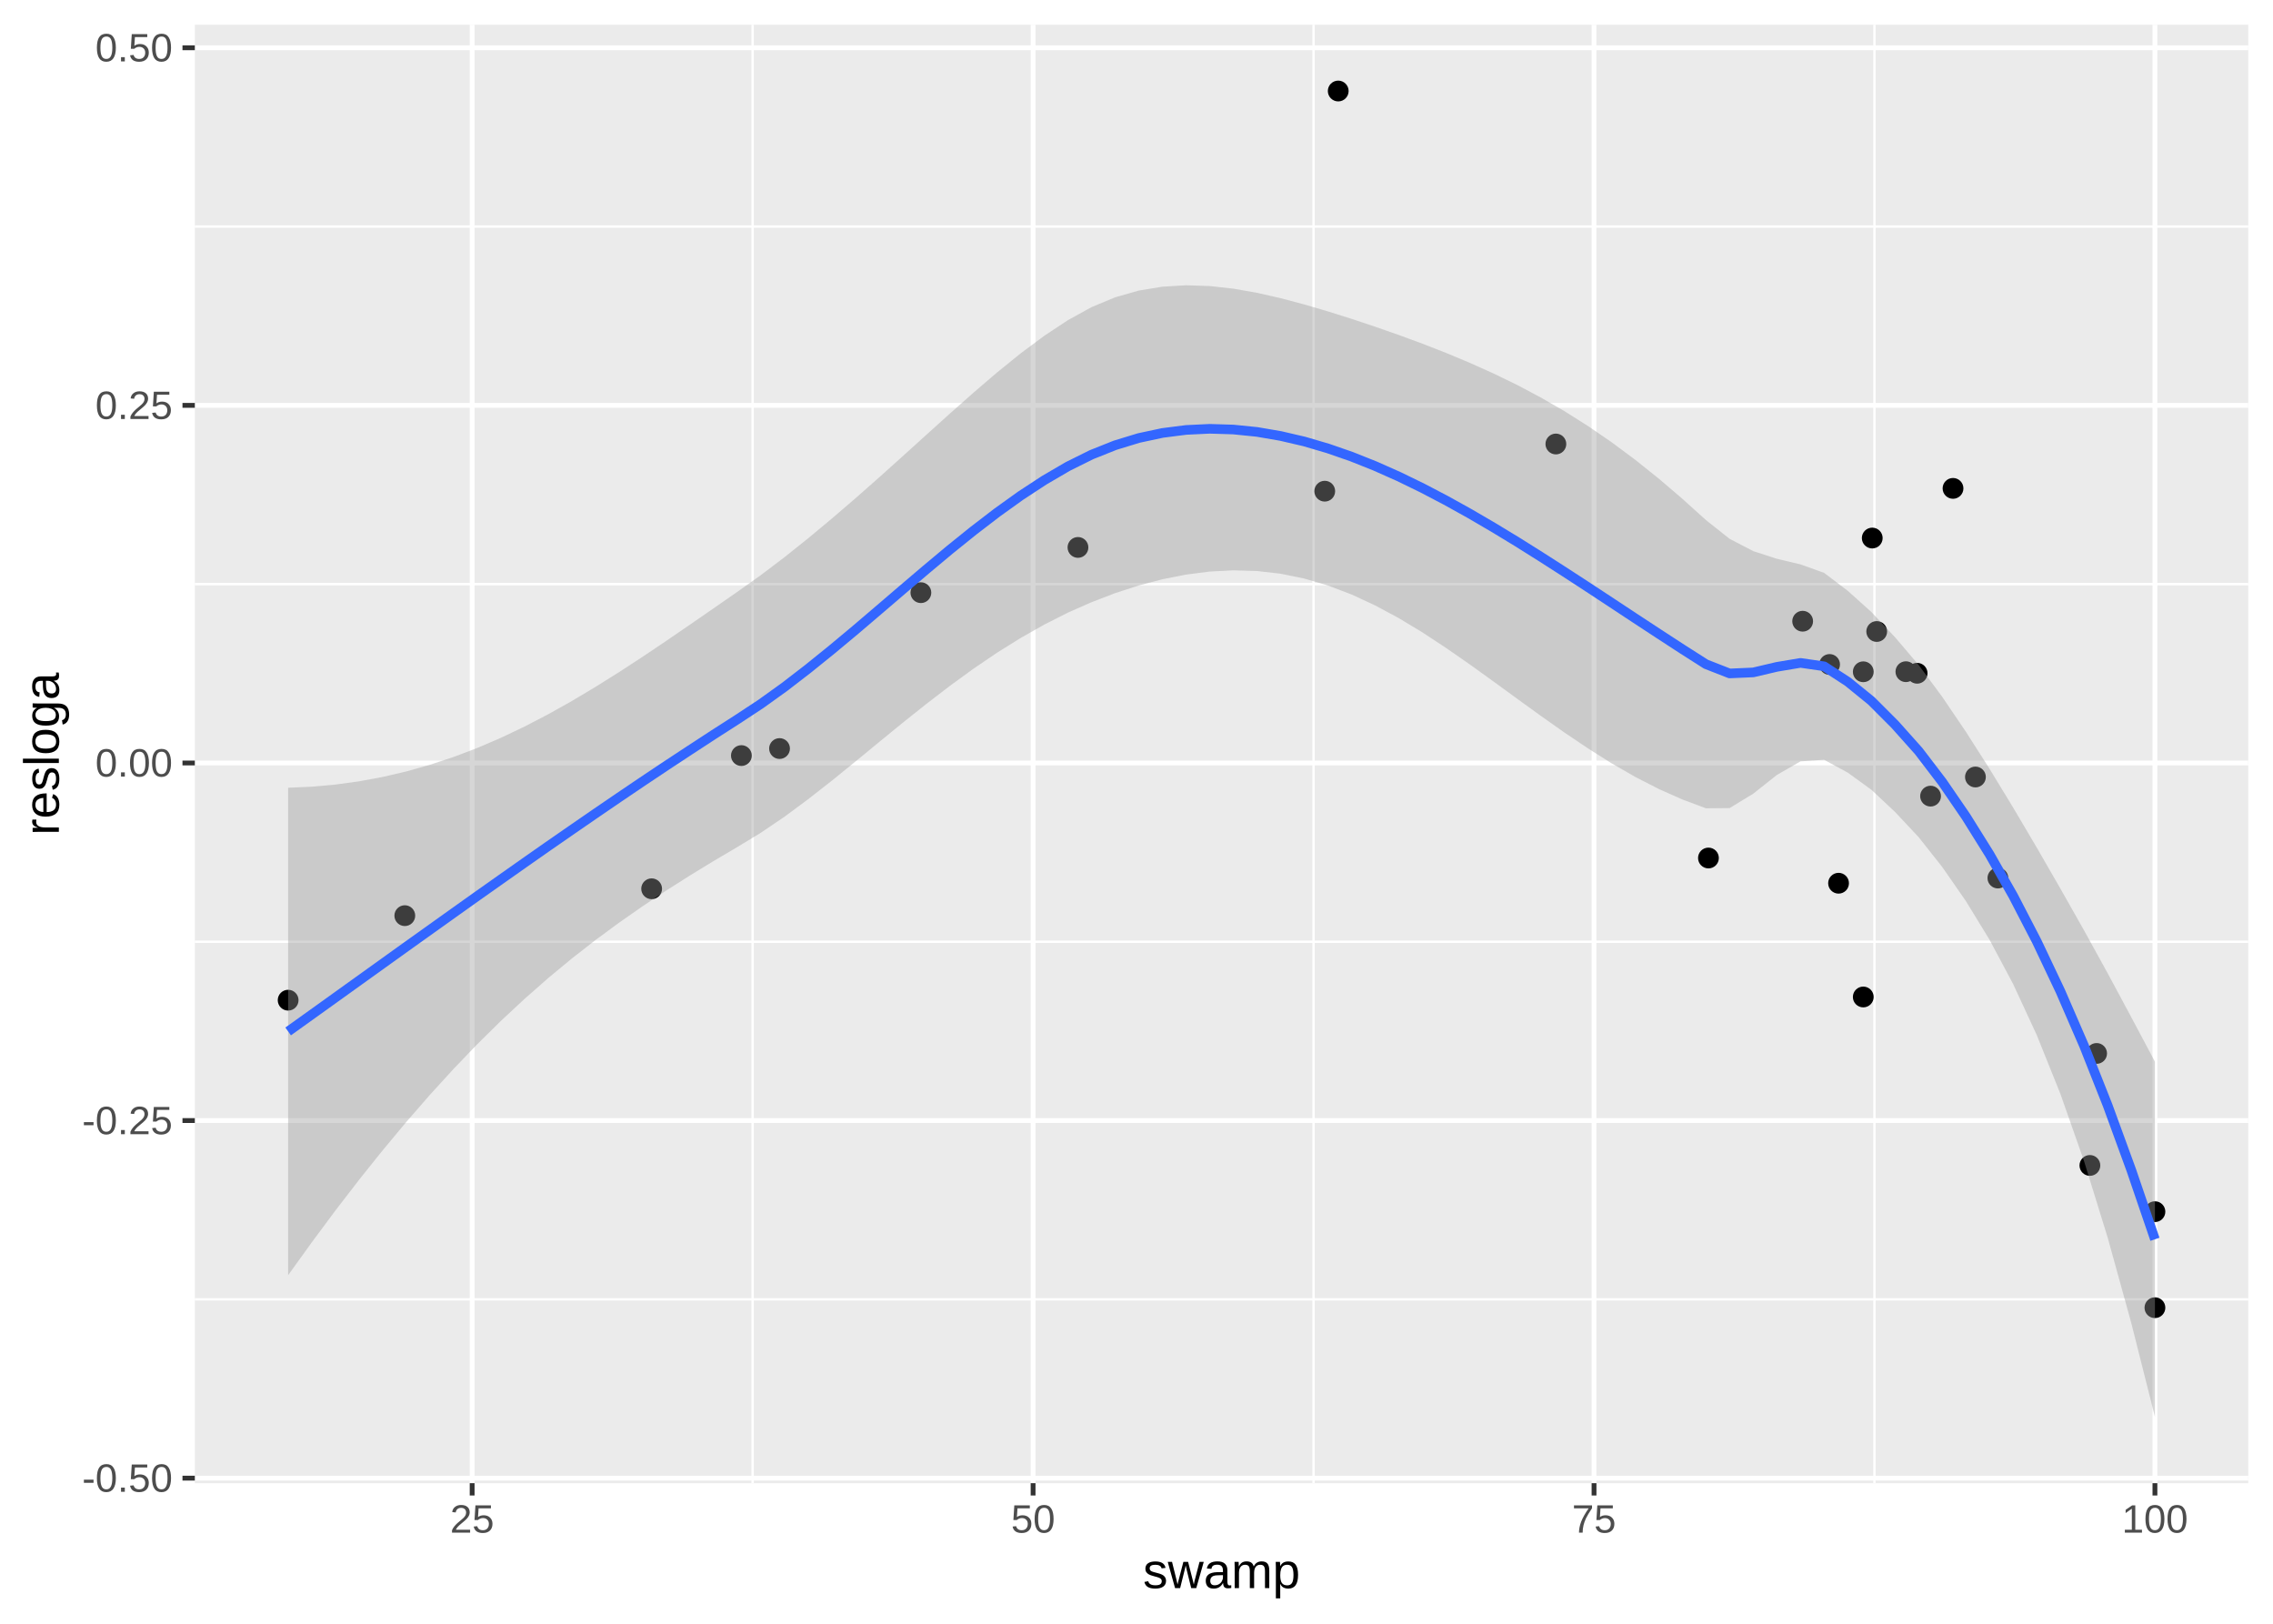
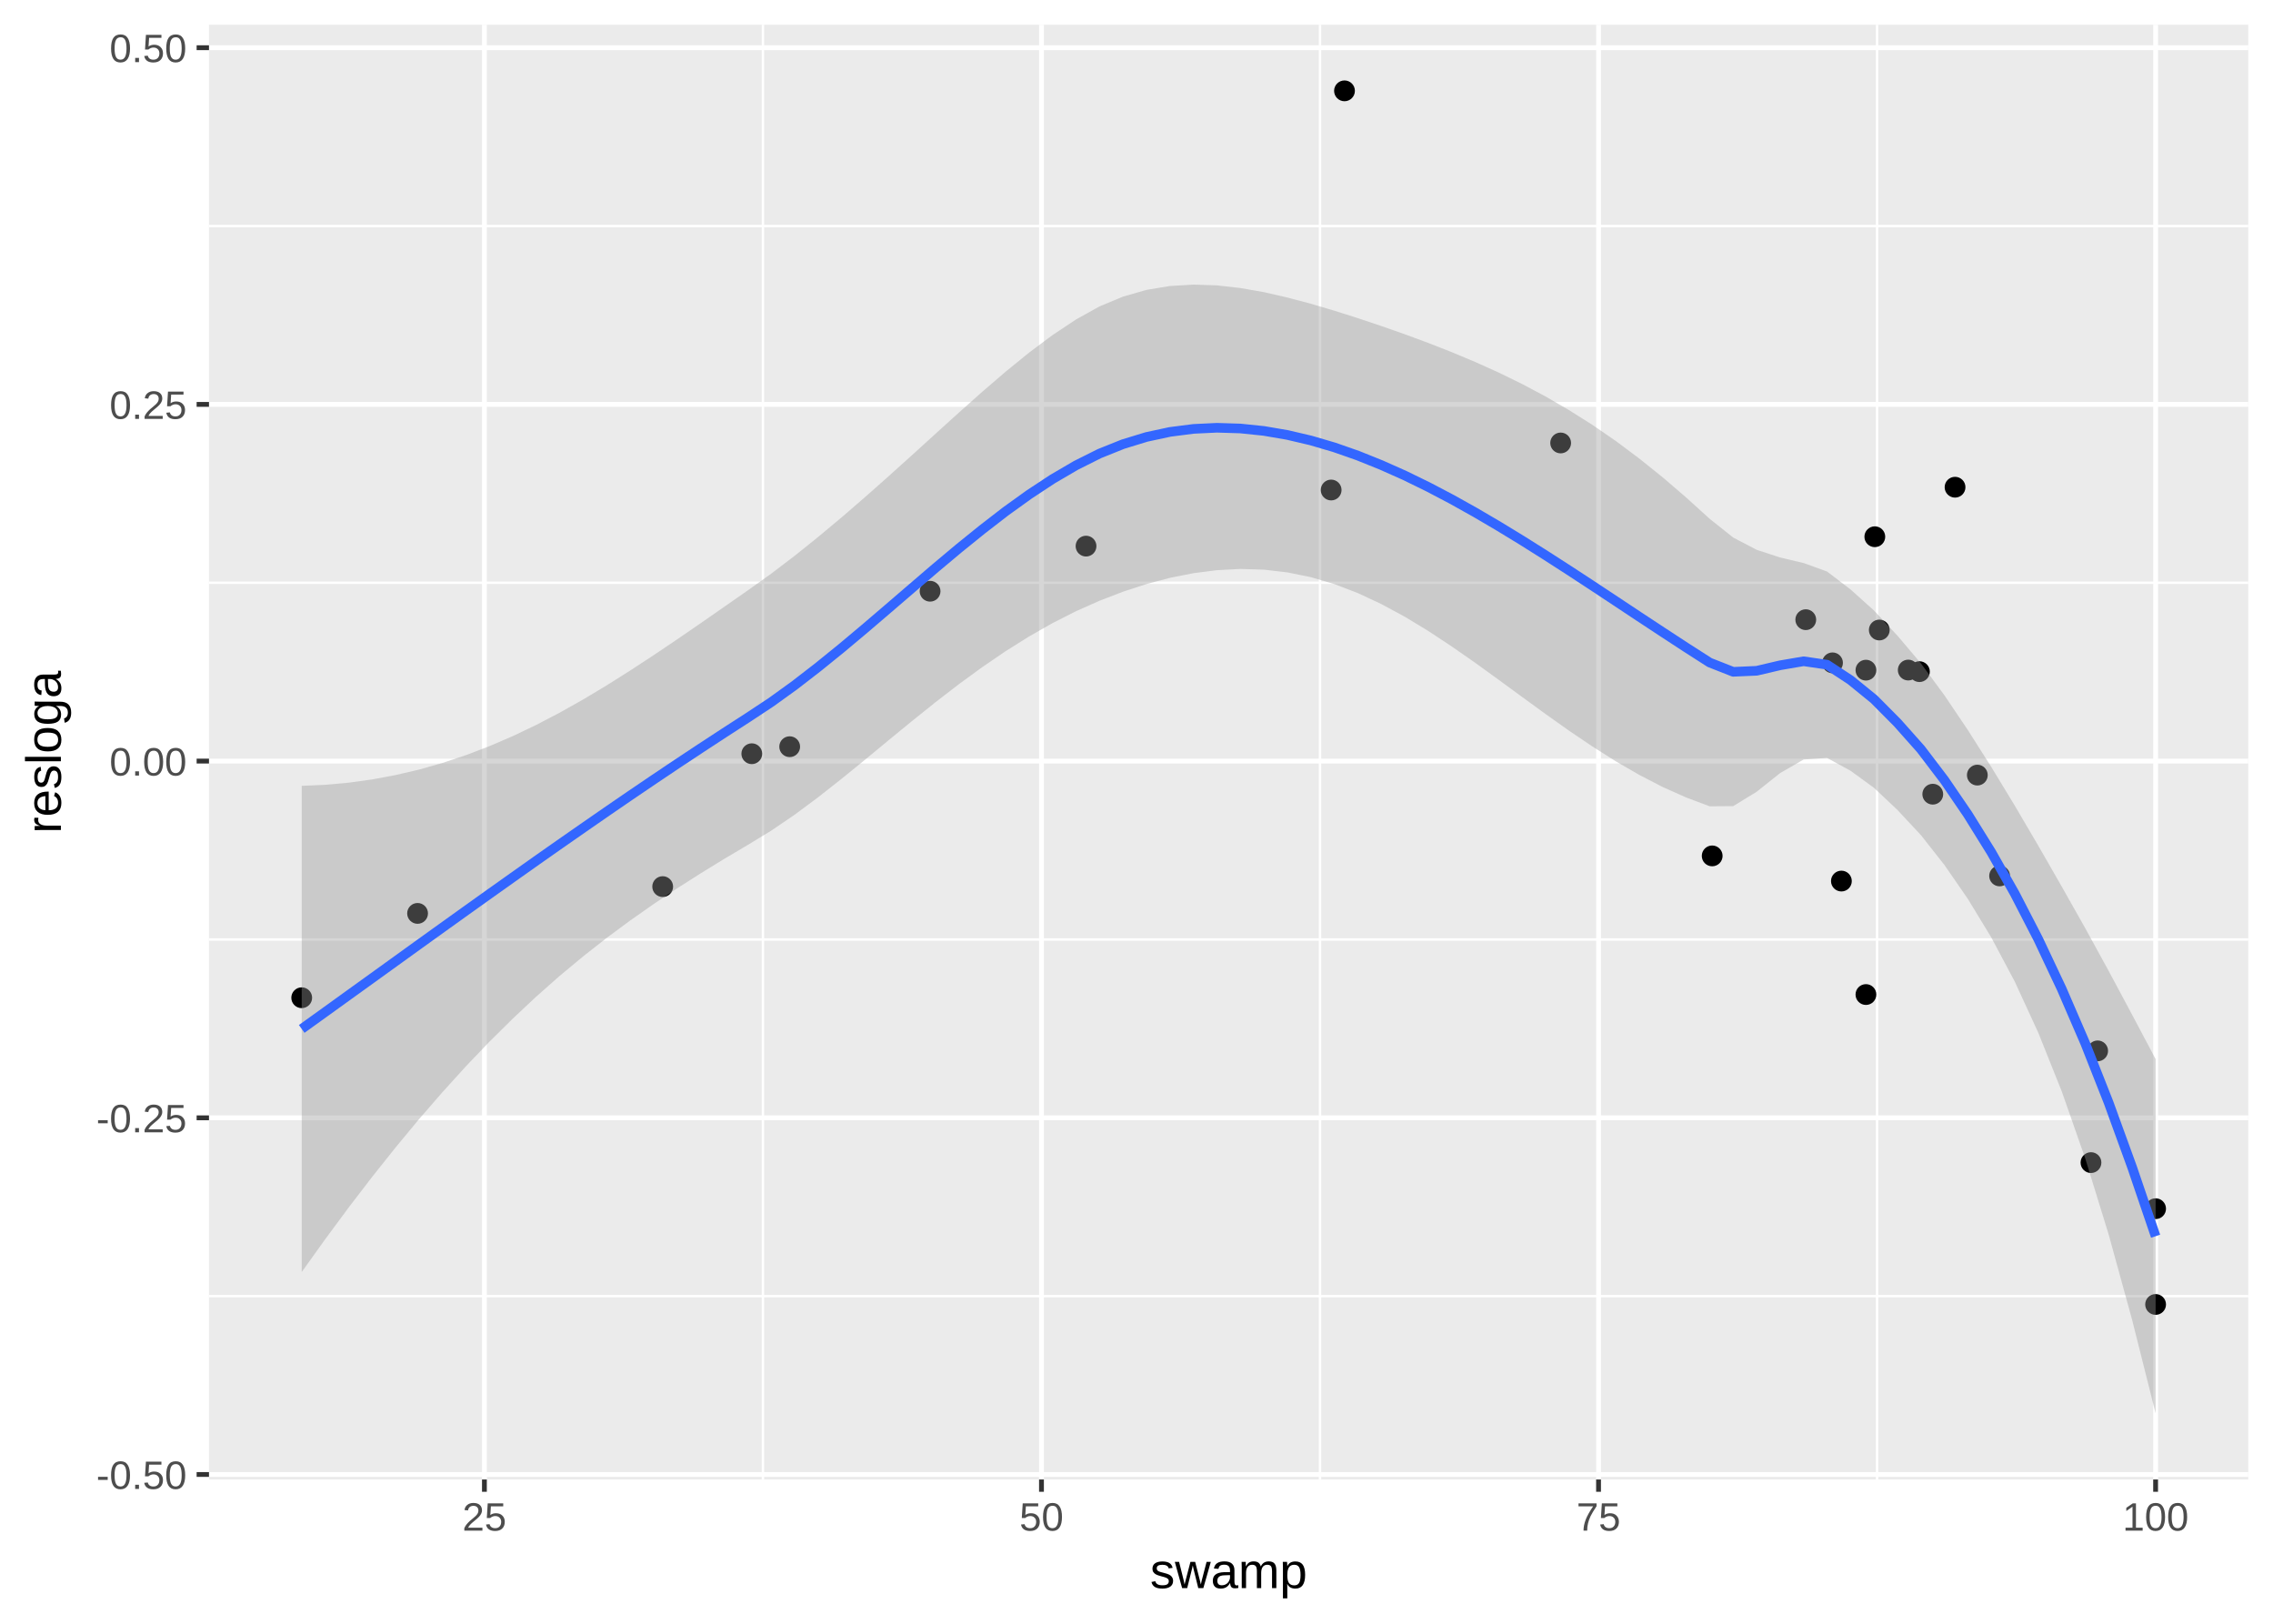
- <svg xmlns="http://www.w3.org/2000/svg" viewBox="0 0 504.00 360.00">
+ <svg xmlns="http://www.w3.org/2000/svg" class="svglite" width="504.00pt" height="360.00pt" viewBox="0 0 504.00 360.00">
  <defs>
    <style type="text/css">
-     line, polyline, polygon, path, rect, circle {
+     .svglite line, .svglite polyline, .svglite polygon, .svglite path, .svglite rect, .svglite circle {
      fill: none;
      stroke: #000000;
      stroke-linecap: round;
      stroke-linejoin: round;
      stroke-miterlimit: 10.00;
    }
  </style>
  </defs>
  <rect width="100%" height="100%" style="stroke: none; fill: #FFFFFF;" />
-   <rect x="0.00" y="0.00" width="504.00" height="360.00" style="stroke-width: 1.07; stroke: #FFFFFF; fill: #FFFFFF;" />
  <defs>
-     <clipPath id="cpNDMuMjB8NDk4LjUyfDMyOC44M3w1LjQ4">
-       <rect x="43.20" y="5.48" width="455.32" height="323.35" />
-     </clipPath>
-   </defs>
-   <rect x="43.20" y="5.48" width="455.32" height="323.35" style="stroke-width: 1.07; stroke: none; fill: #EBEBEB;" clip-path="url(#cpNDMuMjB8NDk4LjUyfDMyOC44M3w1LjQ4)" />
-   <polyline points="43.20,288.08 498.52,288.08 " style="stroke-width: 0.53; stroke: #FFFFFF; stroke-linecap: butt;" clip-path="url(#cpNDMuMjB8NDk4LjUyfDMyOC44M3w1LjQ4)" />
-   <polyline points="43.20,208.80 498.52,208.80 " style="stroke-width: 0.53; stroke: #FFFFFF; stroke-linecap: butt;" clip-path="url(#cpNDMuMjB8NDk4LjUyfDMyOC44M3w1LjQ4)" />
-   <polyline points="43.20,129.51 498.52,129.51 " style="stroke-width: 0.53; stroke: #FFFFFF; stroke-linecap: butt;" clip-path="url(#cpNDMuMjB8NDk4LjUyfDMyOC44M3w1LjQ4)" />
-   <polyline points="43.20,50.23 498.52,50.23 " style="stroke-width: 0.53; stroke: #FFFFFF; stroke-linecap: butt;" clip-path="url(#cpNDMuMjB8NDk4LjUyfDMyOC44M3w1LjQ4)" />
-   <polyline points="166.88,328.83 166.88,5.48 " style="stroke-width: 0.53; stroke: #FFFFFF; stroke-linecap: butt;" clip-path="url(#cpNDMuMjB8NDk4LjUyfDMyOC44M3w1LjQ4)" />
-   <polyline points="291.26,328.83 291.26,5.48 " style="stroke-width: 0.53; stroke: #FFFFFF; stroke-linecap: butt;" clip-path="url(#cpNDMuMjB8NDk4LjUyfDMyOC44M3w1LjQ4)" />
-   <polyline points="415.63,328.83 415.63,5.48 " style="stroke-width: 0.53; stroke: #FFFFFF; stroke-linecap: butt;" clip-path="url(#cpNDMuMjB8NDk4LjUyfDMyOC44M3w1LjQ4)" />
-   <polyline points="43.20,327.72 498.52,327.72 " style="stroke-width: 1.07; stroke: #FFFFFF; stroke-linecap: butt;" clip-path="url(#cpNDMuMjB8NDk4LjUyfDMyOC44M3w1LjQ4)" />
-   <polyline points="43.20,248.44 498.52,248.44 " style="stroke-width: 1.07; stroke: #FFFFFF; stroke-linecap: butt;" clip-path="url(#cpNDMuMjB8NDk4LjUyfDMyOC44M3w1LjQ4)" />
-   <polyline points="43.20,169.16 498.52,169.16 " style="stroke-width: 1.07; stroke: #FFFFFF; stroke-linecap: butt;" clip-path="url(#cpNDMuMjB8NDk4LjUyfDMyOC44M3w1LjQ4)" />
-   <polyline points="43.20,89.87 498.52,89.87 " style="stroke-width: 1.07; stroke: #FFFFFF; stroke-linecap: butt;" clip-path="url(#cpNDMuMjB8NDk4LjUyfDMyOC44M3w1LjQ4)" />
-   <polyline points="43.20,10.59 498.52,10.59 " style="stroke-width: 1.07; stroke: #FFFFFF; stroke-linecap: butt;" clip-path="url(#cpNDMuMjB8NDk4LjUyfDMyOC44M3w1LjQ4)" />
-   <polyline points="104.69,328.83 104.69,5.48 " style="stroke-width: 1.07; stroke: #FFFFFF; stroke-linecap: butt;" clip-path="url(#cpNDMuMjB8NDk4LjUyfDMyOC44M3w1LjQ4)" />
-   <polyline points="229.07,328.83 229.07,5.48 " style="stroke-width: 1.07; stroke: #FFFFFF; stroke-linecap: butt;" clip-path="url(#cpNDMuMjB8NDk4LjUyfDMyOC44M3w1LjQ4)" />
-   <polyline points="353.45,328.83 353.45,5.48 " style="stroke-width: 1.07; stroke: #FFFFFF; stroke-linecap: butt;" clip-path="url(#cpNDMuMjB8NDk4LjUyfDMyOC44M3w1LjQ4)" />
-   <polyline points="477.82,328.83 477.82,5.48 " style="stroke-width: 1.07; stroke: #FFFFFF; stroke-linecap: butt;" clip-path="url(#cpNDMuMjB8NDk4LjUyfDMyOC44M3w1LjQ4)" />
-   <circle cx="425.09" cy="149.27" r="1.95" style="stroke-width: 0.71; fill: #000000;" clip-path="url(#cpNDMuMjB8NDk4LjUyfDMyOC44M3w1LjQ4)" />
-   <circle cx="422.60" cy="148.92" r="1.95" style="stroke-width: 0.71; fill: #000000;" clip-path="url(#cpNDMuMjB8NDk4LjUyfDMyOC44M3w1LjQ4)" />
-   <circle cx="463.40" cy="258.39" r="1.95" style="stroke-width: 0.71; fill: #000000;" clip-path="url(#cpNDMuMjB8NDk4LjUyfDMyOC44M3w1LjQ4)" />
-   <circle cx="416.13" cy="140.01" r="1.95" style="stroke-width: 0.71; fill: #000000;" clip-path="url(#cpNDMuMjB8NDk4LjUyfDMyOC44M3w1LjQ4)" />
-   <circle cx="477.82" cy="268.64" r="1.95" style="stroke-width: 0.71; fill: #000000;" clip-path="url(#cpNDMuMjB8NDk4LjUyfDMyOC44M3w1LjQ4)" />
-   <circle cx="172.85" cy="165.96" r="1.95" style="stroke-width: 0.71; fill: #000000;" clip-path="url(#cpNDMuMjB8NDk4LjUyfDMyOC44M3w1LjQ4)" />
-   <circle cx="477.82" cy="289.93" r="1.95" style="stroke-width: 0.71; fill: #000000;" clip-path="url(#cpNDMuMjB8NDk4LjUyfDMyOC44M3w1LjQ4)" />
-   <circle cx="239.02" cy="121.37" r="1.95" style="stroke-width: 0.71; fill: #000000;" clip-path="url(#cpNDMuMjB8NDk4LjUyfDMyOC44M3w1LjQ4)" />
-   <circle cx="63.89" cy="221.75" r="1.95" style="stroke-width: 0.71; fill: #000000;" clip-path="url(#cpNDMuMjB8NDk4LjUyfDMyOC44M3w1LjQ4)" />
-   <circle cx="413.15" cy="221.04" r="1.95" style="stroke-width: 0.71; fill: #000000;" clip-path="url(#cpNDMuMjB8NDk4LjUyfDMyOC44M3w1LjQ4)" />
-   <circle cx="428.07" cy="176.51" r="1.95" style="stroke-width: 0.71; fill: #000000;" clip-path="url(#cpNDMuMjB8NDk4LjUyfDMyOC44M3w1LjQ4)" />
-   <circle cx="413.15" cy="148.94" r="1.95" style="stroke-width: 0.71; fill: #000000;" clip-path="url(#cpNDMuMjB8NDk4LjUyfDMyOC44M3w1LjQ4)" />
-   <circle cx="438.02" cy="172.27" r="1.95" style="stroke-width: 0.71; fill: #000000;" clip-path="url(#cpNDMuMjB8NDk4LjUyfDMyOC44M3w1LjQ4)" />
-   <circle cx="415.14" cy="119.29" r="1.95" style="stroke-width: 0.71; fill: #000000;" clip-path="url(#cpNDMuMjB8NDk4LjUyfDMyOC44M3w1LjQ4)" />
-   <circle cx="405.68" cy="147.32" r="1.95" style="stroke-width: 0.71; fill: #000000;" clip-path="url(#cpNDMuMjB8NDk4LjUyfDMyOC44M3w1LjQ4)" />
-   <circle cx="407.67" cy="195.82" r="1.95" style="stroke-width: 0.71; fill: #000000;" clip-path="url(#cpNDMuMjB8NDk4LjUyfDMyOC44M3w1LjQ4)" />
-   <circle cx="378.82" cy="190.23" r="1.95" style="stroke-width: 0.71; fill: #000000;" clip-path="url(#cpNDMuMjB8NDk4LjUyfDMyOC44M3w1LjQ4)" />
-   <circle cx="296.73" cy="20.18" r="1.95" style="stroke-width: 0.71; fill: #000000;" clip-path="url(#cpNDMuMjB8NDk4LjUyfDMyOC44M3w1LjQ4)" />
-   <circle cx="344.99" cy="98.44" r="1.95" style="stroke-width: 0.71; fill: #000000;" clip-path="url(#cpNDMuMjB8NDk4LjUyfDMyOC44M3w1LjQ4)" />
-   <circle cx="204.19" cy="131.40" r="1.95" style="stroke-width: 0.71; fill: #000000;" clip-path="url(#cpNDMuMjB8NDk4LjUyfDMyOC44M3w1LjQ4)" />
-   <circle cx="144.49" cy="197.05" r="1.95" style="stroke-width: 0.71; fill: #000000;" clip-path="url(#cpNDMuMjB8NDk4LjUyfDMyOC44M3w1LjQ4)" />
-   <circle cx="464.89" cy="233.56" r="1.95" style="stroke-width: 0.71; fill: #000000;" clip-path="url(#cpNDMuMjB8NDk4LjUyfDMyOC44M3w1LjQ4)" />
-   <circle cx="89.76" cy="203.01" r="1.95" style="stroke-width: 0.71; fill: #000000;" clip-path="url(#cpNDMuMjB8NDk4LjUyfDMyOC44M3w1LjQ4)" />
-   <circle cx="399.71" cy="137.73" r="1.95" style="stroke-width: 0.71; fill: #000000;" clip-path="url(#cpNDMuMjB8NDk4LjUyfDMyOC44M3w1LjQ4)" />
-   <circle cx="443.00" cy="194.67" r="1.95" style="stroke-width: 0.71; fill: #000000;" clip-path="url(#cpNDMuMjB8NDk4LjUyfDMyOC44M3w1LjQ4)" />
-   <circle cx="293.74" cy="108.90" r="1.95" style="stroke-width: 0.71; fill: #000000;" clip-path="url(#cpNDMuMjB8NDk4LjUyfDMyOC44M3w1LjQ4)" />
-   <circle cx="164.39" cy="167.52" r="1.95" style="stroke-width: 0.71; fill: #000000;" clip-path="url(#cpNDMuMjB8NDk4LjUyfDMyOC44M3w1LjQ4)" />
-   <circle cx="433.05" cy="108.28" r="1.95" style="stroke-width: 0.71; fill: #000000;" clip-path="url(#cpNDMuMjB8NDk4LjUyfDMyOC44M3w1LjQ4)" />
-   <polygon points="63.89,174.65 69.13,174.42 74.37,173.95 79.61,173.23 84.85,172.26 90.09,171.04 95.33,169.56 100.57,167.83 105.81,165.84 111.05,163.59 116.29,161.10 121.53,158.37 126.77,155.44 132.01,152.31 137.25,149.03 142.49,145.61 147.73,142.09 152.97,138.50 158.21,134.88 163.45,131.24 168.69,127.52 173.93,123.55 179.16,119.37 184.40,115.01 189.64,110.51 194.88,105.89 200.12,101.18 205.36,96.44 210.60,91.71 215.84,87.07 221.08,82.58 226.32,78.34 231.56,74.44 236.80,70.98 242.04,68.09 247.28,65.91 252.52,64.42 257.76,63.56 263.00,63.25 268.24,63.42 273.48,64.00 278.72,64.92 283.96,66.11 289.20,67.50 294.44,69.04 299.68,70.69 304.92,72.44 310.16,74.27 315.40,76.20 320.63,78.24 325.87,80.43 331.11,82.78 336.35,85.32 341.59,88.10 346.83,91.12 352.07,94.43 357.31,98.02 362.55,101.91 367.79,106.10 373.03,110.58 378.27,115.31 383.51,119.46 388.75,122.19 393.99,123.89 399.23,125.13 404.47,127.01 409.71,130.99 414.95,135.69 420.19,141.28 425.43,147.43 430.67,154.52 435.91,162.25 441.15,170.46 446.39,179.06 451.63,187.94 456.87,197.03 462.11,206.29 467.34,215.78 472.58,225.53 477.82,235.39 477.82,314.13 472.58,293.34 467.34,274.38 462.11,257.46 456.87,242.55 451.63,229.51 446.39,218.19 441.15,208.36 435.91,199.79 430.67,192.24 425.43,185.61 420.19,180.02 414.95,175.10 409.71,171.30 404.47,168.45 399.23,168.80 393.99,171.82 388.75,175.97 383.51,179.16 378.27,179.21 373.03,177.25 367.79,174.92 362.55,172.23 357.31,169.21 352.07,165.90 346.83,162.37 341.59,158.67 336.35,154.88 331.11,151.06 325.87,147.29 320.63,143.65 315.40,140.21 310.16,137.05 304.92,134.23 299.68,131.80 294.44,129.81 289.20,128.27 283.96,127.20 278.72,126.60 273.48,126.45 268.24,126.72 263.00,127.39 257.76,128.42 252.52,129.80 247.28,131.50 242.04,133.51 236.80,135.82 231.56,138.47 226.32,141.44 221.08,144.71 215.84,148.27 210.60,152.08 205.36,156.10 200.12,160.28 194.88,164.56 189.64,168.87 184.40,173.12 179.16,177.22 173.93,181.09 168.69,184.64 163.45,187.82 158.21,190.91 152.97,194.11 147.73,197.44 142.49,200.92 137.25,204.58 132.01,208.44 126.77,212.53 121.53,216.87 116.29,221.48 111.05,226.36 105.81,231.53 100.57,236.99 95.33,242.73 90.09,248.75 84.85,255.04 79.61,261.59 74.37,268.39 69.13,275.44 63.89,282.72 " style="stroke-width: 0.00; stroke: none; fill: #999999; fill-opacity: 0.40;" clip-path="url(#cpNDMuMjB8NDk4LjUyfDMyOC44M3w1LjQ4)" />
-   <polyline points="63.89,174.65 69.13,174.42 74.37,173.95 79.61,173.23 84.85,172.26 90.09,171.04 95.33,169.56 100.57,167.83 105.81,165.84 111.05,163.59 116.29,161.10 121.53,158.37 126.77,155.44 132.01,152.31 137.25,149.03 142.49,145.61 147.73,142.09 152.97,138.50 158.21,134.88 163.45,131.24 168.69,127.52 173.93,123.55 179.16,119.37 184.40,115.01 189.64,110.51 194.88,105.89 200.12,101.18 205.36,96.44 210.60,91.71 215.84,87.07 221.08,82.58 226.32,78.34 231.56,74.44 236.80,70.98 242.04,68.09 247.28,65.91 252.52,64.42 257.76,63.56 263.00,63.25 268.24,63.42 273.48,64.00 278.72,64.92 283.96,66.11 289.20,67.50 294.44,69.04 299.68,70.69 304.92,72.44 310.16,74.27 315.40,76.20 320.63,78.24 325.87,80.43 331.11,82.78 336.35,85.32 341.59,88.10 346.83,91.12 352.07,94.43 357.31,98.02 362.55,101.91 367.79,106.10 373.03,110.58 378.27,115.31 383.51,119.46 388.75,122.19 393.99,123.89 399.23,125.13 404.47,127.01 409.71,130.99 414.95,135.69 420.19,141.28 425.43,147.43 430.67,154.52 435.91,162.25 441.15,170.46 446.39,179.06 451.63,187.94 456.87,197.03 462.11,206.29 467.34,215.78 472.58,225.53 477.82,235.39 " style="stroke-width: 2.13; stroke: none;" clip-path="url(#cpNDMuMjB8NDk4LjUyfDMyOC44M3w1LjQ4)" />
-   <polyline points="477.82,314.13 472.58,293.34 467.34,274.38 462.11,257.46 456.87,242.55 451.63,229.51 446.39,218.19 441.15,208.36 435.91,199.79 430.67,192.24 425.43,185.61 420.19,180.02 414.95,175.10 409.71,171.30 404.47,168.45 399.23,168.80 393.99,171.82 388.75,175.97 383.51,179.16 378.27,179.21 373.03,177.25 367.79,174.92 362.55,172.23 357.31,169.21 352.07,165.90 346.83,162.37 341.59,158.67 336.35,154.88 331.11,151.06 325.87,147.29 320.63,143.65 315.40,140.21 310.16,137.05 304.92,134.23 299.68,131.80 294.44,129.81 289.20,128.27 283.96,127.20 278.72,126.60 273.48,126.45 268.24,126.72 263.00,127.39 257.76,128.42 252.52,129.80 247.28,131.50 242.04,133.51 236.80,135.82 231.56,138.47 226.32,141.44 221.08,144.71 215.84,148.27 210.60,152.08 205.36,156.10 200.12,160.28 194.88,164.56 189.64,168.87 184.40,173.12 179.16,177.22 173.93,181.09 168.69,184.64 163.45,187.82 158.21,190.91 152.97,194.11 147.73,197.44 142.49,200.92 137.25,204.58 132.01,208.44 126.77,212.53 121.53,216.87 116.29,221.48 111.05,226.36 105.81,231.53 100.57,236.99 95.33,242.73 90.09,248.75 84.85,255.04 79.61,261.59 74.37,268.39 69.13,275.44 63.89,282.72 " style="stroke-width: 2.13; stroke: none;" clip-path="url(#cpNDMuMjB8NDk4LjUyfDMyOC44M3w1LjQ4)" />
-   <polyline points="63.89,228.68 69.13,224.93 74.37,221.17 79.61,217.41 84.85,213.65 90.09,209.89 95.33,206.15 100.57,202.41 105.81,198.68 111.05,194.98 116.29,191.29 121.53,187.62 126.77,183.99 132.01,180.38 137.25,176.80 142.49,173.26 147.73,169.76 152.97,166.31 158.21,162.89 163.45,159.53 168.69,156.08 173.93,152.32 179.16,148.29 184.40,144.06 189.64,139.69 194.88,135.22 200.12,130.73 205.36,126.27 210.60,121.89 215.84,117.67 221.08,113.65 226.32,109.89 231.56,106.46 236.80,103.40 242.04,100.80 247.28,98.71 252.52,97.11 257.76,95.99 263.00,95.32 268.24,95.07 273.48,95.23 278.72,95.76 283.96,96.66 289.20,97.88 294.44,99.42 299.68,101.24 304.92,103.33 310.16,105.66 315.40,108.21 320.63,110.95 325.87,113.86 331.11,116.92 336.35,120.10 341.59,123.39 346.83,126.75 352.07,130.16 357.31,133.61 362.55,137.07 367.79,140.51 373.03,143.92 378.27,147.26 383.51,149.31 388.75,149.08 393.99,147.85 399.23,146.97 404.47,147.73 409.71,151.14 414.95,155.40 420.19,160.65 425.43,166.52 430.67,173.38 435.91,181.02 441.15,189.41 446.39,198.62 451.63,208.73 456.87,219.79 462.11,231.87 467.34,245.08 472.58,259.43 477.82,274.76 " style="stroke-width: 2.13; stroke: #3366FF; stroke-linecap: butt;" clip-path="url(#cpNDMuMjB8NDk4LjUyfDMyOC44M3w1LjQ4)" />
-   <defs>
-     <clipPath id="cpMC4wMHw1MDQuMDB8MzYwLjAwfDAuMDA=">
+     <clipPath id="cpMC4wMHw1MDQuMDB8MC4wMHwzNjAuMDA=">
      <rect x="0.00" y="0.00" width="504.00" height="360.00" />
    </clipPath>
  </defs>
-   <g clip-path="url(#cpMC4wMHw1MDQuMDB8MzYwLjAwfDAuMDA=)">
-     <text x="18.21" y="330.75" style="font-size: 8.80px; fill: #4D4D4D; font-family: Arimo;" textLength="20.06px" lengthAdjust="spacingAndGlyphs">-0.50</text>
+   <g clip-path="url(#cpMC4wMHw1MDQuMDB8MC4wMHwzNjAuMDA=)">
+     <rect x="0.00" y="0.00" width="504.00" height="360.00" style="stroke-width: 1.07; stroke: #FFFFFF; fill: #FFFFFF;" />
  </g>
-   <g clip-path="url(#cpMC4wMHw1MDQuMDB8MzYwLjAwfDAuMDA=)">
-     <text x="18.21" y="251.47" style="font-size: 8.80px; fill: #4D4D4D; font-family: Arimo;" textLength="20.06px" lengthAdjust="spacingAndGlyphs">-0.25</text>
+   <defs>
+     <clipPath id="cpNDYuMzR8NDk4LjUyfDUuNDh8MzI4LjAx">
+       <rect x="46.34" y="5.48" width="452.18" height="322.53" />
+     </clipPath>
+   </defs>
+   <g clip-path="url(#cpNDYuMzR8NDk4LjUyfDUuNDh8MzI4LjAx)">
+     <rect x="46.34" y="5.48" width="452.18" height="322.53" style="stroke-width: 1.07; stroke: none; fill: #EBEBEB;" />
+     <polyline points="46.34,287.37 498.52,287.37 " style="stroke-width: 0.53; stroke: #FFFFFF; stroke-linecap: butt;" />
+     <polyline points="46.34,208.29 498.52,208.29 " style="stroke-width: 0.53; stroke: #FFFFFF; stroke-linecap: butt;" />
+     <polyline points="46.34,129.20 498.52,129.20 " style="stroke-width: 0.53; stroke: #FFFFFF; stroke-linecap: butt;" />
+     <polyline points="46.34,50.12 498.52,50.12 " style="stroke-width: 0.53; stroke: #FFFFFF; stroke-linecap: butt;" />
+     <polyline points="169.17,328.01 169.17,5.48 " style="stroke-width: 0.53; stroke: #FFFFFF; stroke-linecap: butt;" />
+     <polyline points="292.69,328.01 292.69,5.48 " style="stroke-width: 0.53; stroke: #FFFFFF; stroke-linecap: butt;" />
+     <polyline points="416.21,328.01 416.21,5.48 " style="stroke-width: 0.53; stroke: #FFFFFF; stroke-linecap: butt;" />
+     <polyline points="46.34,326.91 498.52,326.91 " style="stroke-width: 1.07; stroke: #FFFFFF; stroke-linecap: butt;" />
+     <polyline points="46.34,247.83 498.52,247.83 " style="stroke-width: 1.07; stroke: #FFFFFF; stroke-linecap: butt;" />
+     <polyline points="46.34,168.74 498.52,168.74 " style="stroke-width: 1.07; stroke: #FFFFFF; stroke-linecap: butt;" />
+     <polyline points="46.34,89.66 498.52,89.66 " style="stroke-width: 1.07; stroke: #FFFFFF; stroke-linecap: butt;" />
+     <polyline points="46.34,10.58 498.52,10.58 " style="stroke-width: 1.07; stroke: #FFFFFF; stroke-linecap: butt;" />
+     <polyline points="107.41,328.01 107.41,5.48 " style="stroke-width: 1.07; stroke: #FFFFFF; stroke-linecap: butt;" />
+     <polyline points="230.93,328.01 230.93,5.48 " style="stroke-width: 1.07; stroke: #FFFFFF; stroke-linecap: butt;" />
+     <polyline points="354.45,328.01 354.45,5.48 " style="stroke-width: 1.07; stroke: #FFFFFF; stroke-linecap: butt;" />
+     <polyline points="477.97,328.01 477.97,5.48 " style="stroke-width: 1.07; stroke: #FFFFFF; stroke-linecap: butt;" />
+     <circle cx="425.60" cy="148.91" r="1.95" style="stroke-width: 0.71; fill: #000000;" />
+     <circle cx="423.12" cy="148.56" r="1.95" style="stroke-width: 0.71; fill: #000000;" />
+     <circle cx="463.64" cy="257.76" r="1.95" style="stroke-width: 0.71; fill: #000000;" />
+     <circle cx="416.70" cy="139.68" r="1.95" style="stroke-width: 0.71; fill: #000000;" />
+     <circle cx="477.97" cy="267.98" r="1.95" style="stroke-width: 0.71; fill: #000000;" />
+     <circle cx="175.10" cy="165.55" r="1.95" style="stroke-width: 0.71; fill: #000000;" />
+     <circle cx="477.97" cy="289.21" r="1.95" style="stroke-width: 0.71; fill: #000000;" />
+     <circle cx="240.81" cy="121.08" r="1.95" style="stroke-width: 0.71; fill: #000000;" />
+     <circle cx="66.90" cy="221.21" r="1.95" style="stroke-width: 0.71; fill: #000000;" />
+     <circle cx="413.74" cy="220.50" r="1.95" style="stroke-width: 0.71; fill: #000000;" />
+     <circle cx="428.56" cy="176.08" r="1.95" style="stroke-width: 0.71; fill: #000000;" />
+     <circle cx="413.74" cy="148.58" r="1.95" style="stroke-width: 0.71; fill: #000000;" />
+     <circle cx="438.44" cy="171.85" r="1.95" style="stroke-width: 0.71; fill: #000000;" />
+     <circle cx="415.71" cy="119.00" r="1.95" style="stroke-width: 0.71; fill: #000000;" />
+     <circle cx="406.33" cy="146.96" r="1.95" style="stroke-width: 0.71; fill: #000000;" />
+     <circle cx="408.30" cy="195.34" r="1.95" style="stroke-width: 0.71; fill: #000000;" />
+     <circle cx="379.65" cy="189.76" r="1.95" style="stroke-width: 0.71; fill: #000000;" />
+     <circle cx="298.12" cy="20.14" r="1.95" style="stroke-width: 0.71; fill: #000000;" />
+     <circle cx="346.05" cy="98.21" r="1.95" style="stroke-width: 0.71; fill: #000000;" />
+     <circle cx="206.23" cy="131.08" r="1.95" style="stroke-width: 0.71; fill: #000000;" />
+     <circle cx="146.94" cy="196.57" r="1.95" style="stroke-width: 0.71; fill: #000000;" />
+     <circle cx="465.12" cy="232.99" r="1.95" style="stroke-width: 0.71; fill: #000000;" />
+     <circle cx="92.59" cy="202.51" r="1.95" style="stroke-width: 0.71; fill: #000000;" />
+     <circle cx="400.40" cy="137.39" r="1.95" style="stroke-width: 0.71; fill: #000000;" />
+     <circle cx="443.38" cy="194.20" r="1.95" style="stroke-width: 0.71; fill: #000000;" />
+     <circle cx="295.16" cy="108.64" r="1.95" style="stroke-width: 0.71; fill: #000000;" />
+     <circle cx="166.70" cy="167.11" r="1.95" style="stroke-width: 0.71; fill: #000000;" />
+     <circle cx="433.50" cy="108.02" r="1.95" style="stroke-width: 0.71; fill: #000000;" />
+     <polygon points="66.90,174.23 72.10,174.00 77.30,173.53 82.51,172.81 87.71,171.84 92.91,170.63 98.12,169.15 103.32,167.42 108.52,165.43 113.73,163.19 118.93,160.71 124.13,157.99 129.34,155.06 134.54,151.94 139.74,148.66 144.95,145.25 150.15,141.75 155.36,138.17 160.56,134.55 165.76,130.93 170.97,127.21 176.17,123.25 181.37,119.08 186.58,114.73 191.78,110.24 196.98,105.63 202.19,100.94 207.39,96.21 212.59,91.50 217.80,86.86 223.00,82.39 228.20,78.16 233.41,74.27 238.61,70.82 243.81,67.93 249.02,65.76 254.22,64.27 259.42,63.41 264.63,63.10 269.83,63.27 275.03,63.86 280.24,64.77 285.44,65.96 290.64,67.34 295.85,68.88 301.05,70.53 306.25,72.27 311.46,74.10 316.66,76.02 321.86,78.06 327.07,80.24 332.27,82.58 337.47,85.12 342.68,87.89 347.88,90.91 353.09,94.20 358.29,97.78 363.49,101.67 368.70,105.85 373.90,110.32 379.10,115.03 384.31,119.18 389.51,121.90 394.71,123.60 399.92,124.83 405.12,126.71 410.32,130.68 415.53,135.36 420.73,140.94 425.93,147.07 431.14,154.15 436.34,161.86 441.54,170.05 446.75,178.63 451.95,187.49 457.15,196.55 462.36,205.78 467.56,215.26 472.76,224.98 477.97,234.81 477.97,313.35 472.76,292.61 467.56,273.70 462.36,256.82 457.15,241.95 451.95,228.95 446.75,217.65 441.54,207.85 436.34,199.30 431.14,191.77 425.93,185.15 420.73,179.58 415.53,174.67 410.32,170.88 405.12,168.04 399.92,168.39 394.71,171.40 389.51,175.54 384.31,178.73 379.10,178.77 373.90,176.82 368.70,174.50 363.49,171.81 358.29,168.80 353.09,165.50 347.88,161.98 342.68,158.29 337.47,154.50 332.27,150.69 327.07,146.93 321.86,143.30 316.66,139.87 311.46,136.72 306.25,133.91 301.05,131.48 295.85,129.49 290.64,127.96 285.44,126.90 280.24,126.30 275.03,126.14 269.83,126.42 264.63,127.08 259.42,128.11 254.22,129.49 249.02,131.18 243.81,133.19 238.61,135.50 233.41,138.13 228.20,141.10 223.00,144.36 217.80,147.91 212.59,151.71 207.39,155.72 202.19,159.89 196.98,164.16 191.78,168.46 186.58,172.69 181.37,176.79 176.17,180.65 170.97,184.19 165.76,187.36 160.56,190.44 155.36,193.63 150.15,196.95 144.95,200.43 139.74,204.08 134.54,207.93 129.34,212.01 124.13,216.34 118.93,220.93 113.73,225.81 108.52,230.96 103.32,236.40 98.12,242.13 92.91,248.13 87.71,254.41 82.51,260.94 77.30,267.73 72.10,274.76 66.90,282.02 " style="stroke-width: 0.00; stroke: none; fill: #999999; fill-opacity: 0.40;" />
+     <polyline points="66.90,174.23 72.10,174.00 77.30,173.53 82.51,172.81 87.71,171.84 92.91,170.63 98.12,169.15 103.32,167.42 108.52,165.43 113.73,163.19 118.93,160.71 124.13,157.99 129.34,155.06 134.54,151.94 139.74,148.66 144.95,145.25 150.15,141.75 155.36,138.17 160.56,134.55 165.76,130.93 170.97,127.21 176.17,123.25 181.37,119.08 186.58,114.73 191.78,110.24 196.98,105.63 202.19,100.94 207.39,96.21 212.59,91.50 217.80,86.86 223.00,82.39 228.20,78.16 233.41,74.27 238.61,70.82 243.81,67.93 249.02,65.76 254.22,64.27 259.42,63.41 264.63,63.10 269.83,63.27 275.03,63.86 280.24,64.77 285.44,65.96 290.64,67.34 295.85,68.88 301.05,70.53 306.25,72.27 311.46,74.10 316.66,76.02 321.86,78.06 327.07,80.24 332.27,82.58 337.47,85.12 342.68,87.89 347.88,90.91 353.09,94.20 358.29,97.78 363.49,101.67 368.70,105.85 373.90,110.32 379.10,115.03 384.31,119.18 389.51,121.90 394.71,123.60 399.92,124.83 405.12,126.71 410.32,130.68 415.53,135.36 420.73,140.94 425.93,147.07 431.14,154.15 436.34,161.86 441.54,170.05 446.75,178.63 451.95,187.49 457.15,196.55 462.36,205.78 467.56,215.26 472.76,224.98 477.97,234.81 " style="stroke-width: 2.13; stroke: none;" />
+     <polyline points="477.97,313.35 472.76,292.61 467.56,273.70 462.36,256.82 457.15,241.95 451.95,228.95 446.75,217.65 441.54,207.85 436.34,199.30 431.14,191.77 425.93,185.15 420.73,179.58 415.53,174.67 410.32,170.88 405.12,168.04 399.92,168.39 394.71,171.40 389.51,175.54 384.31,178.73 379.10,178.77 373.90,176.82 368.70,174.50 363.49,171.81 358.29,168.80 353.09,165.50 347.88,161.98 342.68,158.29 337.47,154.50 332.27,150.69 327.07,146.93 321.86,143.30 316.66,139.87 311.46,136.72 306.25,133.91 301.05,131.48 295.85,129.49 290.64,127.96 285.44,126.90 280.24,126.30 275.03,126.14 269.83,126.42 264.63,127.08 259.42,128.11 254.22,129.49 249.02,131.18 243.81,133.19 238.61,135.50 233.41,138.13 228.20,141.10 223.00,144.36 217.80,147.91 212.59,151.71 207.39,155.72 202.19,159.89 196.98,164.16 191.78,168.46 186.58,172.69 181.37,176.79 176.17,180.65 170.97,184.19 165.76,187.36 160.56,190.44 155.36,193.63 150.15,196.95 144.95,200.43 139.74,204.08 134.54,207.93 129.34,212.01 124.13,216.34 118.93,220.93 113.73,225.81 108.52,230.96 103.32,236.40 98.12,242.13 92.91,248.13 87.71,254.41 82.51,260.94 77.30,267.73 72.10,274.76 66.90,282.02 " style="stroke-width: 2.13; stroke: none;" />
+     <polyline points="66.90,228.12 72.10,224.38 77.30,220.63 82.51,216.88 87.71,213.13 92.91,209.38 98.12,205.64 103.32,201.91 108.52,198.20 113.73,194.50 118.93,190.82 124.13,187.17 129.34,183.54 134.54,179.94 139.74,176.37 144.95,172.84 150.15,169.35 155.36,165.90 160.56,162.50 165.76,159.14 170.97,155.70 176.17,151.95 181.37,147.93 186.58,143.71 191.78,139.35 196.98,134.90 202.19,130.42 207.39,125.96 212.59,121.60 217.80,117.39 223.00,113.37 228.20,109.63 233.41,106.20 238.61,103.16 243.81,100.56 249.02,98.47 254.22,96.88 259.42,95.76 264.63,95.09 269.83,94.84 275.03,95.00 280.24,95.54 285.44,96.43 290.64,97.65 295.85,99.18 301.05,101.00 306.25,103.09 311.46,105.41 316.66,107.95 321.86,110.68 327.07,113.59 332.27,116.64 337.47,119.81 342.68,123.09 347.88,126.44 353.09,129.85 358.29,133.29 363.49,136.74 368.70,140.17 373.90,143.57 379.10,146.90 384.31,148.95 389.51,148.72 394.71,147.50 399.92,146.61 405.12,147.37 410.32,150.78 415.53,155.02 420.73,160.26 425.93,166.11 431.14,172.96 436.34,180.58 441.54,188.95 446.75,198.14 451.95,208.22 457.15,219.25 462.36,231.30 467.56,244.48 472.76,258.79 477.97,274.08 " style="stroke-width: 2.13; stroke: #3366FF; stroke-linecap: butt;" />
  </g>
-   <g clip-path="url(#cpMC4wMHw1MDQuMDB8MzYwLjAwfDAuMDA=)">
-     <text x="21.14" y="172.18" style="font-size: 8.80px; fill: #4D4D4D; font-family: Arimo;" textLength="17.13px" lengthAdjust="spacingAndGlyphs">0.00</text>
-   </g>
-   <g clip-path="url(#cpMC4wMHw1MDQuMDB8MzYwLjAwfDAuMDA=)">
-     <text x="21.14" y="92.90" style="font-size: 8.80px; fill: #4D4D4D; font-family: Arimo;" textLength="17.13px" lengthAdjust="spacingAndGlyphs">0.25</text>
-   </g>
-   <g clip-path="url(#cpMC4wMHw1MDQuMDB8MzYwLjAwfDAuMDA=)">
-     <text x="21.14" y="13.62" style="font-size: 8.80px; fill: #4D4D4D; font-family: Arimo;" textLength="17.13px" lengthAdjust="spacingAndGlyphs">0.50</text>
-   </g>
-   <polyline points="40.46,327.72 43.20,327.72 " style="stroke-width: 1.07; stroke: #333333; stroke-linecap: butt;" clip-path="url(#cpMC4wMHw1MDQuMDB8MzYwLjAwfDAuMDA=)" />
-   <polyline points="40.46,248.44 43.20,248.44 " style="stroke-width: 1.07; stroke: #333333; stroke-linecap: butt;" clip-path="url(#cpMC4wMHw1MDQuMDB8MzYwLjAwfDAuMDA=)" />
-   <polyline points="40.46,169.16 43.20,169.16 " style="stroke-width: 1.07; stroke: #333333; stroke-linecap: butt;" clip-path="url(#cpMC4wMHw1MDQuMDB8MzYwLjAwfDAuMDA=)" />
-   <polyline points="40.46,89.87 43.20,89.87 " style="stroke-width: 1.07; stroke: #333333; stroke-linecap: butt;" clip-path="url(#cpMC4wMHw1MDQuMDB8MzYwLjAwfDAuMDA=)" />
-   <polyline points="40.46,10.59 43.20,10.59 " style="stroke-width: 1.07; stroke: #333333; stroke-linecap: butt;" clip-path="url(#cpMC4wMHw1MDQuMDB8MzYwLjAwfDAuMDA=)" />
-   <polyline points="104.69,331.57 104.69,328.83 " style="stroke-width: 1.07; stroke: #333333; stroke-linecap: butt;" clip-path="url(#cpMC4wMHw1MDQuMDB8MzYwLjAwfDAuMDA=)" />
-   <polyline points="229.07,331.57 229.07,328.83 " style="stroke-width: 1.07; stroke: #333333; stroke-linecap: butt;" clip-path="url(#cpMC4wMHw1MDQuMDB8MzYwLjAwfDAuMDA=)" />
-   <polyline points="353.45,331.57 353.45,328.83 " style="stroke-width: 1.07; stroke: #333333; stroke-linecap: butt;" clip-path="url(#cpMC4wMHw1MDQuMDB8MzYwLjAwfDAuMDA=)" />
-   <polyline points="477.82,331.57 477.82,328.83 " style="stroke-width: 1.07; stroke: #333333; stroke-linecap: butt;" clip-path="url(#cpMC4wMHw1MDQuMDB8MzYwLjAwfDAuMDA=)" />
-   <g clip-path="url(#cpMC4wMHw1MDQuMDB8MzYwLjAwfDAuMDA=)">
-     <text x="99.79" y="339.81" style="font-size: 8.80px; fill: #4D4D4D; font-family: Arimo;" textLength="9.79px" lengthAdjust="spacingAndGlyphs">25</text>
-   </g>
-   <g clip-path="url(#cpMC4wMHw1MDQuMDB8MzYwLjAwfDAuMDA=)">
-     <text x="224.17" y="339.81" style="font-size: 8.80px; fill: #4D4D4D; font-family: Arimo;" textLength="9.79px" lengthAdjust="spacingAndGlyphs">50</text>
-   </g>
-   <g clip-path="url(#cpMC4wMHw1MDQuMDB8MzYwLjAwfDAuMDA=)">
-     <text x="348.55" y="339.81" style="font-size: 8.80px; fill: #4D4D4D; font-family: Arimo;" textLength="9.79px" lengthAdjust="spacingAndGlyphs">75</text>
-   </g>
-   <g clip-path="url(#cpMC4wMHw1MDQuMDB8MzYwLjAwfDAuMDA=)">
-     <text x="470.48" y="339.81" style="font-size: 8.80px; fill: #4D4D4D; font-family: Arimo;" textLength="14.68px" lengthAdjust="spacingAndGlyphs">100</text>
-   </g>
-   <g clip-path="url(#cpMC4wMHw1MDQuMDB8MzYwLjAwfDAuMDA=)">
-     <text x="253.44" y="352.10" style="font-size: 11.00px; font-family: Arimo;" textLength="34.84px" lengthAdjust="spacingAndGlyphs">swamp</text>
-   </g>
-   <g clip-path="url(#cpMC4wMHw1MDQuMDB8MzYwLjAwfDAuMDA=)">
-     <text transform="translate(13.05,185.19) rotate(-90)" style="font-size: 11.00px; font-family: Arimo;" textLength="36.08px" lengthAdjust="spacingAndGlyphs">resloga</text>
+   <g clip-path="url(#cpMC4wMHw1MDQuMDB8MC4wMHwzNjAuMDA=)">
+     <text x="41.41" y="330.12" text-anchor="end" style="font-size: 8.80px; fill: #4D4D4D; font-family: Liberation Sans;" textLength="22.75px" lengthAdjust="spacingAndGlyphs">-0.50</text>
+     <text x="41.41" y="251.04" text-anchor="end" style="font-size: 8.80px; fill: #4D4D4D; font-family: Liberation Sans;" textLength="22.75px" lengthAdjust="spacingAndGlyphs">-0.25</text>
+     <text x="41.41" y="171.95" text-anchor="end" style="font-size: 8.80px; fill: #4D4D4D; font-family: Liberation Sans;" textLength="19.58px" lengthAdjust="spacingAndGlyphs">0.00</text>
+     <text x="41.41" y="92.87" text-anchor="end" style="font-size: 8.80px; fill: #4D4D4D; font-family: Liberation Sans;" textLength="19.58px" lengthAdjust="spacingAndGlyphs">0.25</text>
+     <text x="41.41" y="13.78" text-anchor="end" style="font-size: 8.80px; fill: #4D4D4D; font-family: Liberation Sans;" textLength="19.58px" lengthAdjust="spacingAndGlyphs">0.50</text>
+     <polyline points="43.60,326.91 46.34,326.91 " style="stroke-width: 1.07; stroke: #333333; stroke-linecap: butt;" />
+     <polyline points="43.60,247.83 46.34,247.83 " style="stroke-width: 1.07; stroke: #333333; stroke-linecap: butt;" />
+     <polyline points="43.60,168.74 46.34,168.74 " style="stroke-width: 1.07; stroke: #333333; stroke-linecap: butt;" />
+     <polyline points="43.60,89.66 46.34,89.66 " style="stroke-width: 1.07; stroke: #333333; stroke-linecap: butt;" />
+     <polyline points="43.60,10.58 46.34,10.58 " style="stroke-width: 1.07; stroke: #333333; stroke-linecap: butt;" />
+     <polyline points="107.41,330.75 107.41,328.01 " style="stroke-width: 1.07; stroke: #333333; stroke-linecap: butt;" />
+     <polyline points="230.93,330.75 230.93,328.01 " style="stroke-width: 1.07; stroke: #333333; stroke-linecap: butt;" />
+     <polyline points="354.45,330.75 354.45,328.01 " style="stroke-width: 1.07; stroke: #333333; stroke-linecap: butt;" />
+     <polyline points="477.97,330.75 477.97,328.01 " style="stroke-width: 1.07; stroke: #333333; stroke-linecap: butt;" />
+     <text x="107.41" y="339.36" text-anchor="middle" style="font-size: 8.80px; fill: #4D4D4D; font-family: Liberation Sans;" textLength="11.19px" lengthAdjust="spacingAndGlyphs">25</text>
+     <text x="230.93" y="339.36" text-anchor="middle" style="font-size: 8.80px; fill: #4D4D4D; font-family: Liberation Sans;" textLength="11.19px" lengthAdjust="spacingAndGlyphs">50</text>
+     <text x="354.45" y="339.36" text-anchor="middle" style="font-size: 8.80px; fill: #4D4D4D; font-family: Liberation Sans;" textLength="11.19px" lengthAdjust="spacingAndGlyphs">75</text>
+     <text x="477.97" y="339.36" text-anchor="middle" style="font-size: 8.80px; fill: #4D4D4D; font-family: Liberation Sans;" textLength="16.78px" lengthAdjust="spacingAndGlyphs">100</text>
+     <text x="272.43" y="352.10" text-anchor="middle" style="font-size: 11.00px; font-family: Liberation Sans;" textLength="39.17px" lengthAdjust="spacingAndGlyphs">swamp</text>
+     <text transform="translate(13.50,166.75) rotate(-90)" text-anchor="middle" style="font-size: 11.00px; font-family: Liberation Sans;" textLength="40.29px" lengthAdjust="spacingAndGlyphs">resloga</text>
  </g>
</svg>
